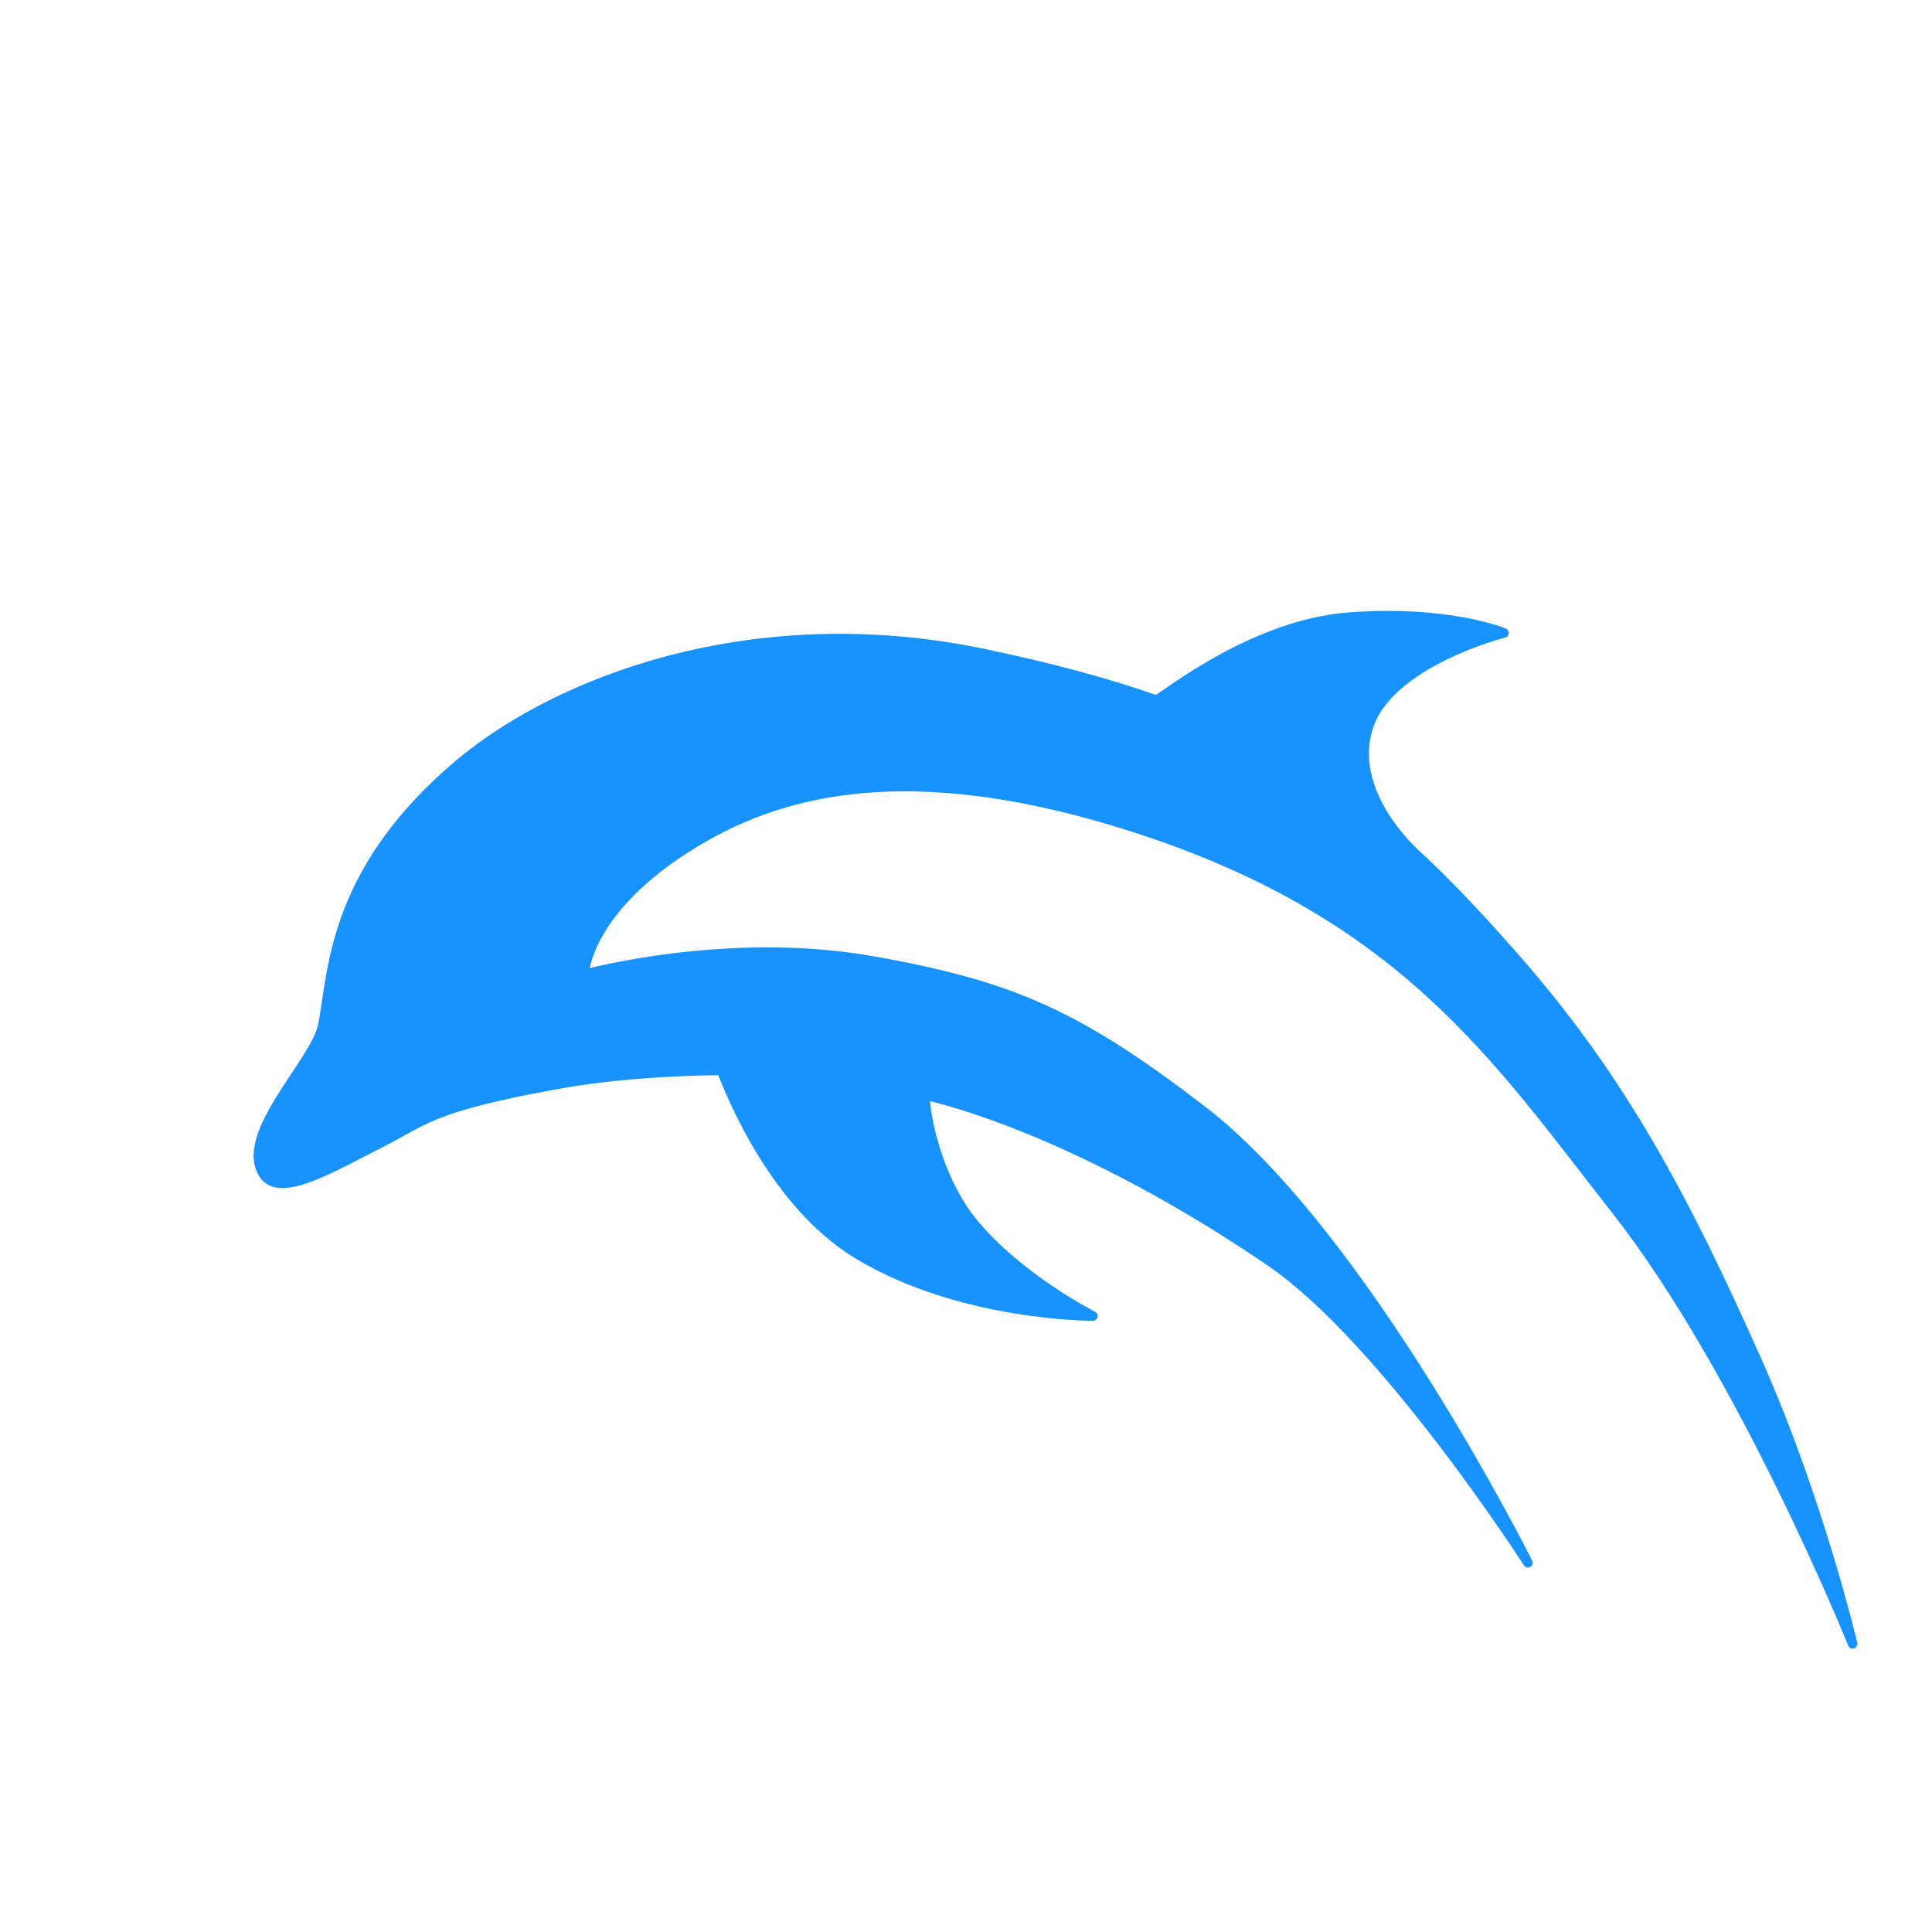
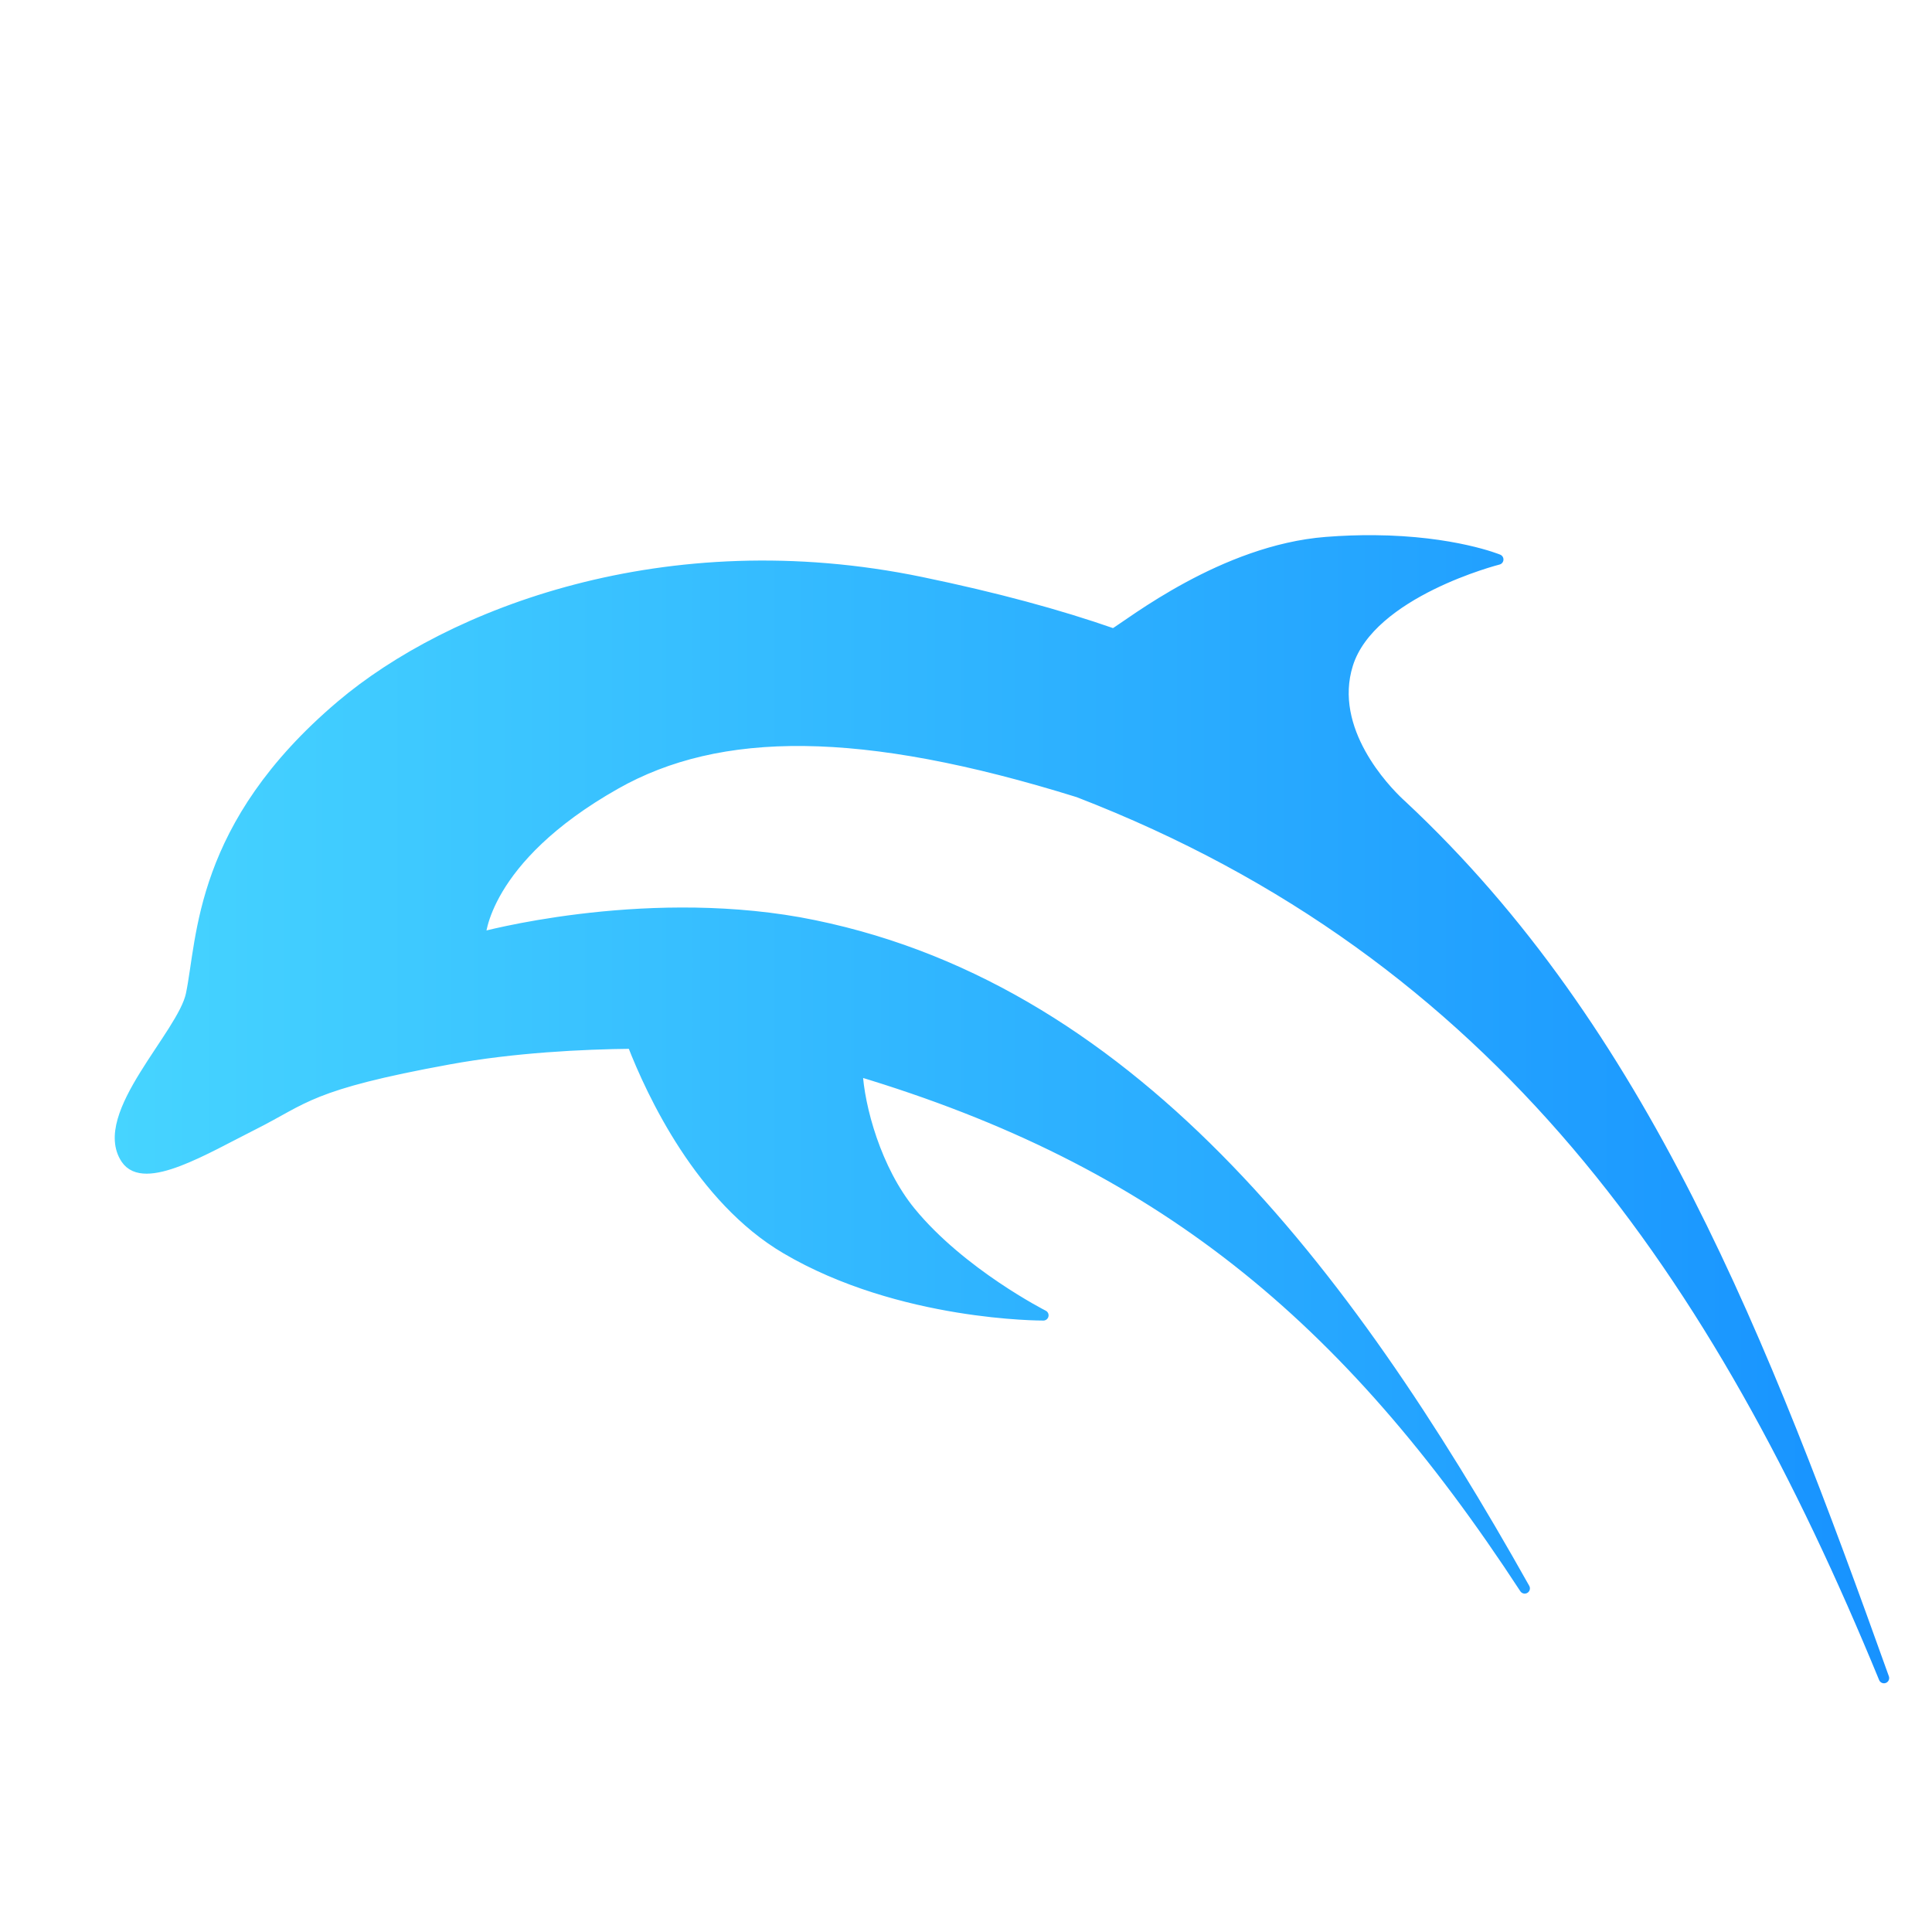
- <svg xmlns="http://www.w3.org/2000/svg" version="1.1" width="2048" height="2048" viewBox="0 0 2048 2048" id="svg11">
-   <defs id="defs15" />
-   <linearGradient id="g" gradientUnits="userSpaceOnUse" x1="0" y1="506" x2="0" y2="1588">
-     <stop offset="0" stop-color="#46D4FF" id="stop2" />
-     <stop offset="1" stop-color="#1792FF" id="stop4" />
+ <svg xmlns="http://www.w3.org/2000/svg" xmlns:xlink="http://www.w3.org/1999/xlink" version="1.1" width="2048" height="2048" viewBox="0 0 2048 2048" id="svg11">
+   <defs id="defs15">
+     <linearGradient y2="1588" x2="0" y1="506" x1="0" gradientUnits="userSpaceOnUse" id="g">
+       <stop id="stop833" stop-color="#46D4FF" offset="0" />
+       <stop id="stop835" stop-color="#1792FF" offset="1" />
+     </linearGradient>
+     <linearGradient xlink:href="#g" id="linearGradient844" x1="268.9" y1="1197.568" x2="1968.9" y2="1197.568" gradientUnits="userSpaceOnUse" />
+     <linearGradient xlink:href="#g" id="linearGradient864" x1="268.9" y1="1197.568" x2="1968.9" y2="1197.568" gradientUnits="userSpaceOnUse" />
+     <linearGradient xlink:href="#g" id="linearGradient867" gradientUnits="userSpaceOnUse" x1="268.9" y1="1197.568" x2="1968.9" y2="1197.568" gradientTransform="matrix(1.106488,0,0,1.106488,-175.9089,-149.2711)" />
+     <linearGradient xlink:href="#g" id="linearGradient869" gradientUnits="userSpaceOnUse" x1="268.9" y1="1197.568" x2="1968.9" y2="1197.568" gradientTransform="matrix(1.106488,0,0,1.106488,-175.9089,-149.2711)" />
+   </defs>
+   <linearGradient id="g-rev" gradientUnits="userSpaceOnUse" x1="0" y1="506" x2="0" y2="1588">
+     <stop offset="0" stop-color="#46D4FF" id="stop2" style="stop-color:#1792ff;stop-opacity:1" />
+     <stop offset="1" stop-color="#1792FF" id="stop4" style="stop-color:#46d4ff;stop-opacity:1" />
  </linearGradient>
-   <path d="m 1863.334,1444.46 c -77.79,-175.224 -144.692,-300.475 -256.161,-427.689 -35.854,-40.918 -69.818,-77.483 -105.179,-110.305 l 0.04,0.01 c 0,0 -0.281,-0.242 -0.794,-0.704 -0.638,-0.59 -1.277,-1.181 -1.915,-1.77 -13.125,-12.369 -68.837,-69.593 -49.044,-132.771 21.721,-69.329 144.054,-100.315 144.054,-100.315 0,0 -59.964,-24.868 -164.892,-16.652 -98.476,7.711 -186.958,78.002 -203.498,87.883 C 1172.908,723.615 1112.396,707.273 1041.627,692.616 796.849,641.923 589.685,722.733 485.731,810.805 349.48,926.241 353.25,1033.803 342.018,1087.604 c -8.083,38.715 -90.274,115.617 -62.335,157.518 17.431,26.141 75.438,-9.357 122.231,-32.851 49.198,-24.701 52.989,-38.138 187.443,-62.626 61.858,-11.266 126.96,-14.499 175.429,-14.996 18.861,48.615 65.756,148.546 147.006,196.478 109.705,64.719 246.756,63.905 246.756,63.905 0,0 -78.758,-39.94 -127.21,-99.08 -32.974,-40.247 -49.332,-100.255 -51.011,-135.213 v 0 c 79.384,18.413 216.186,73.705 367.109,177.183 120.446,82.582 272.238,318.699 272.238,318.699 0,0 -173.733,-347.981 -345.705,-479.929 -130.73,-100.305 -200.889,-131.919 -349.606,-158.159 -154.087,-27.188 -305.349,14.446 -305.349,14.446 0,0 2.19,-74.723 129.597,-146.818 99.469,-56.286 235.395,-77.044 443.501,-12.239 294.007,91.555 394.28,247.455 520.747,408.559 134.605,171.473 250.999,460.048 250.999,460.048 0,0 -35.89,-152.471 -100.525,-298.066 z" id="path9" style="opacity:1;fill:#1792ff;fill-opacity:1;stroke:#1792ff;stroke-width:10.086;stroke-linecap:round;stroke-linejoin:round;stroke-miterlimit:4;stroke-dasharray:none;stroke-opacity:1" />
+   <path style="opacity:1;fill:url(#linearGradient869);fill-opacity:1;stroke:url(#linearGradient867);stroke-width:11.065;stroke-linecap:round;stroke-linejoin:round;stroke-miterlimit:4;stroke-dasharray:none;stroke-opacity:1" d="m 1456.467,572.837 c -15.648,-0.122 -32.576,0.406 -50.717,1.826 -108.963,8.533 -206.866,86.308 -225.168,97.241 C 1121.899,651.4 1054.944,633.318 976.638,617.101 705.794,561.009 476.569,650.423 361.546,747.874 210.786,875.603 214.958,994.621 202.529,1054.151 c -8.943,42.838 -99.888,127.928 -68.974,174.291 19.287,28.925 83.472,-10.354 135.249,-36.35 54.437,-27.332 58.632,-42.198 207.404,-69.294 68.445,-12.466 140.478,-16.044 194.109,-16.593 20.87,53.792 72.759,164.364 162.66,217.401 121.387,71.611 273.032,70.709 273.032,70.709 0,0 -87.143,-44.193 -140.755,-109.631 -36.485,-44.533 -54.587,-110.931 -56.444,-149.611 318.884,95.609 518.524,259.37 707.43,548.688 C 1426.07,1344.959 1194.155,1040.863 846.888,977.726 676.392,947.642 509.022,993.709 509.022,993.709 c 0,0 2.423,-82.679 143.398,-162.451 110.062,-62.28 260.464,-63.182 490.729,8.523 445.333,172.038 677.792,510.77 853.925,939.036 -127.934,-357.53 -255.442,-686.477 -511.048,-925.097 l 0.045,0.013 c 0,0 -0.309,-0.269 -0.877,-0.78 -0.706,-0.653 -1.413,-1.306 -2.12,-1.958 -14.523,-13.687 -76.167,-77.003 -54.266,-146.91 24.034,-76.711 159.393,-110.999 159.393,-110.999 0,0 -47.234,-19.589 -131.735,-20.25 z" id="path9" />
</svg>
